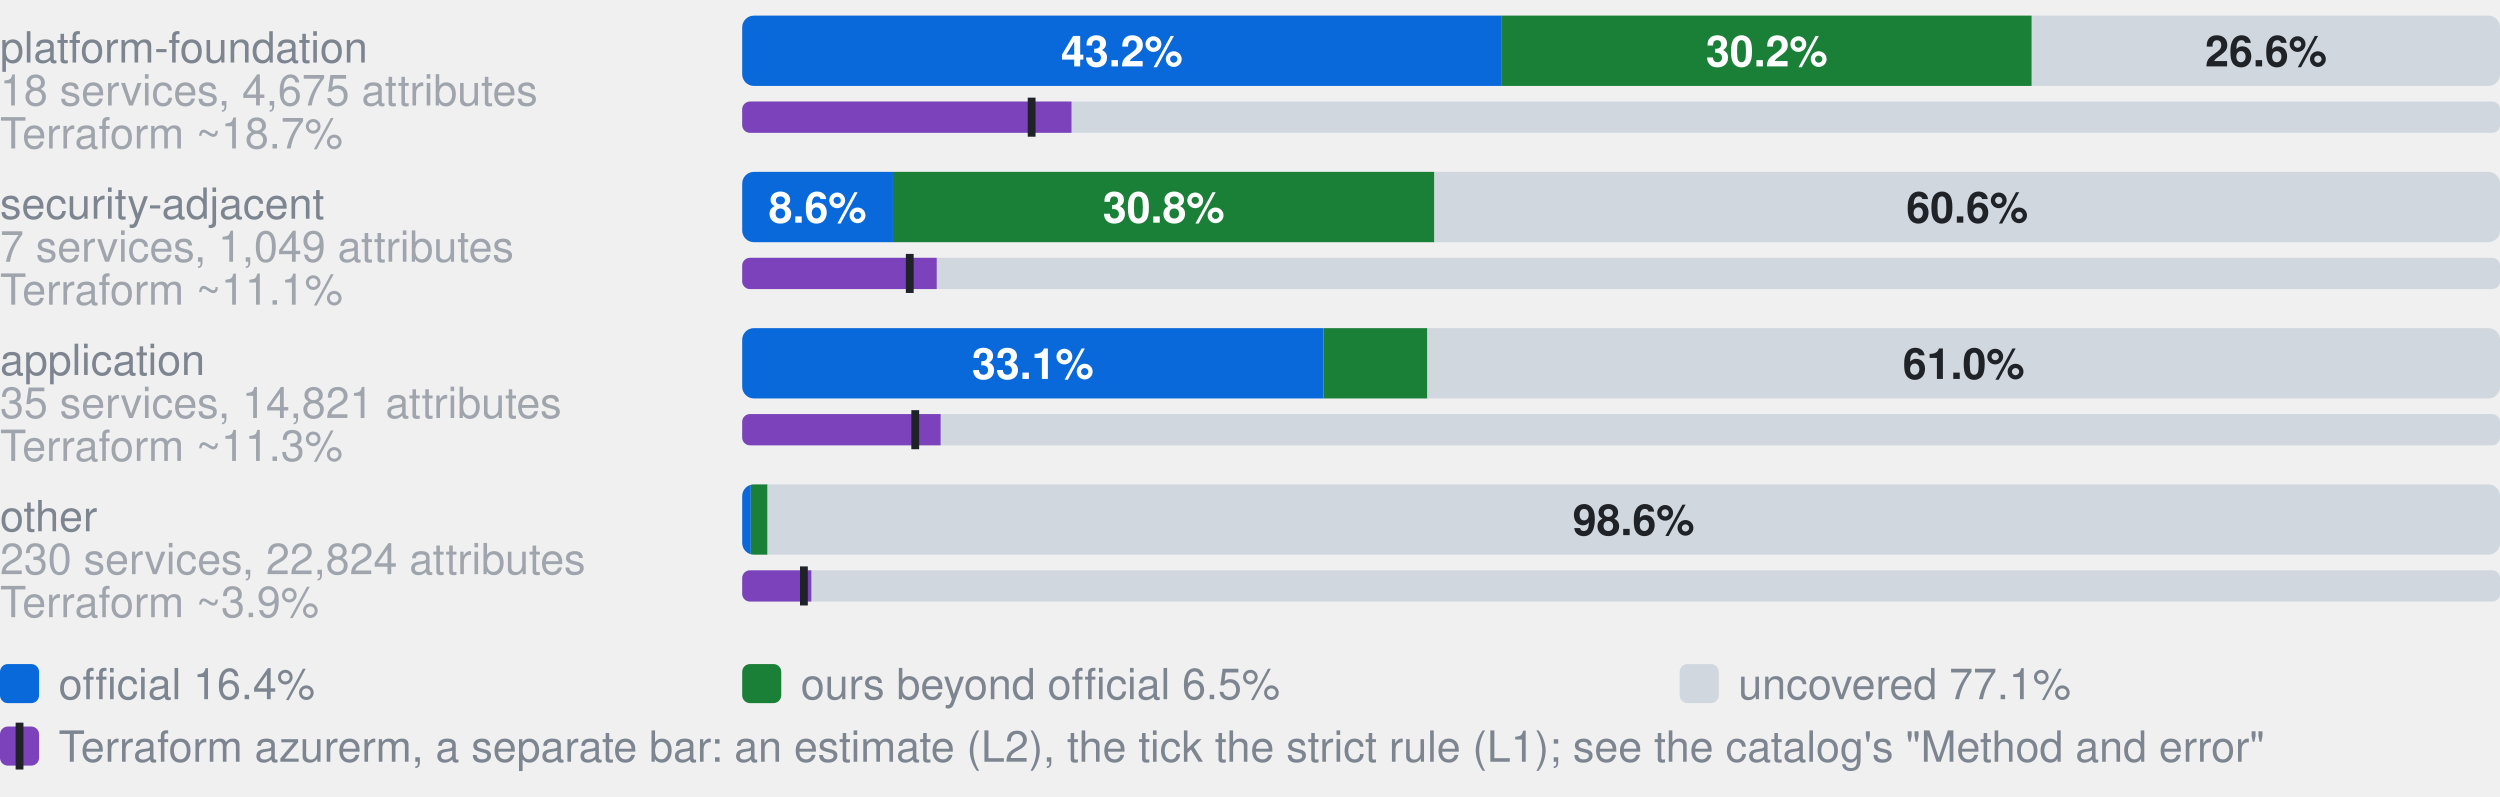
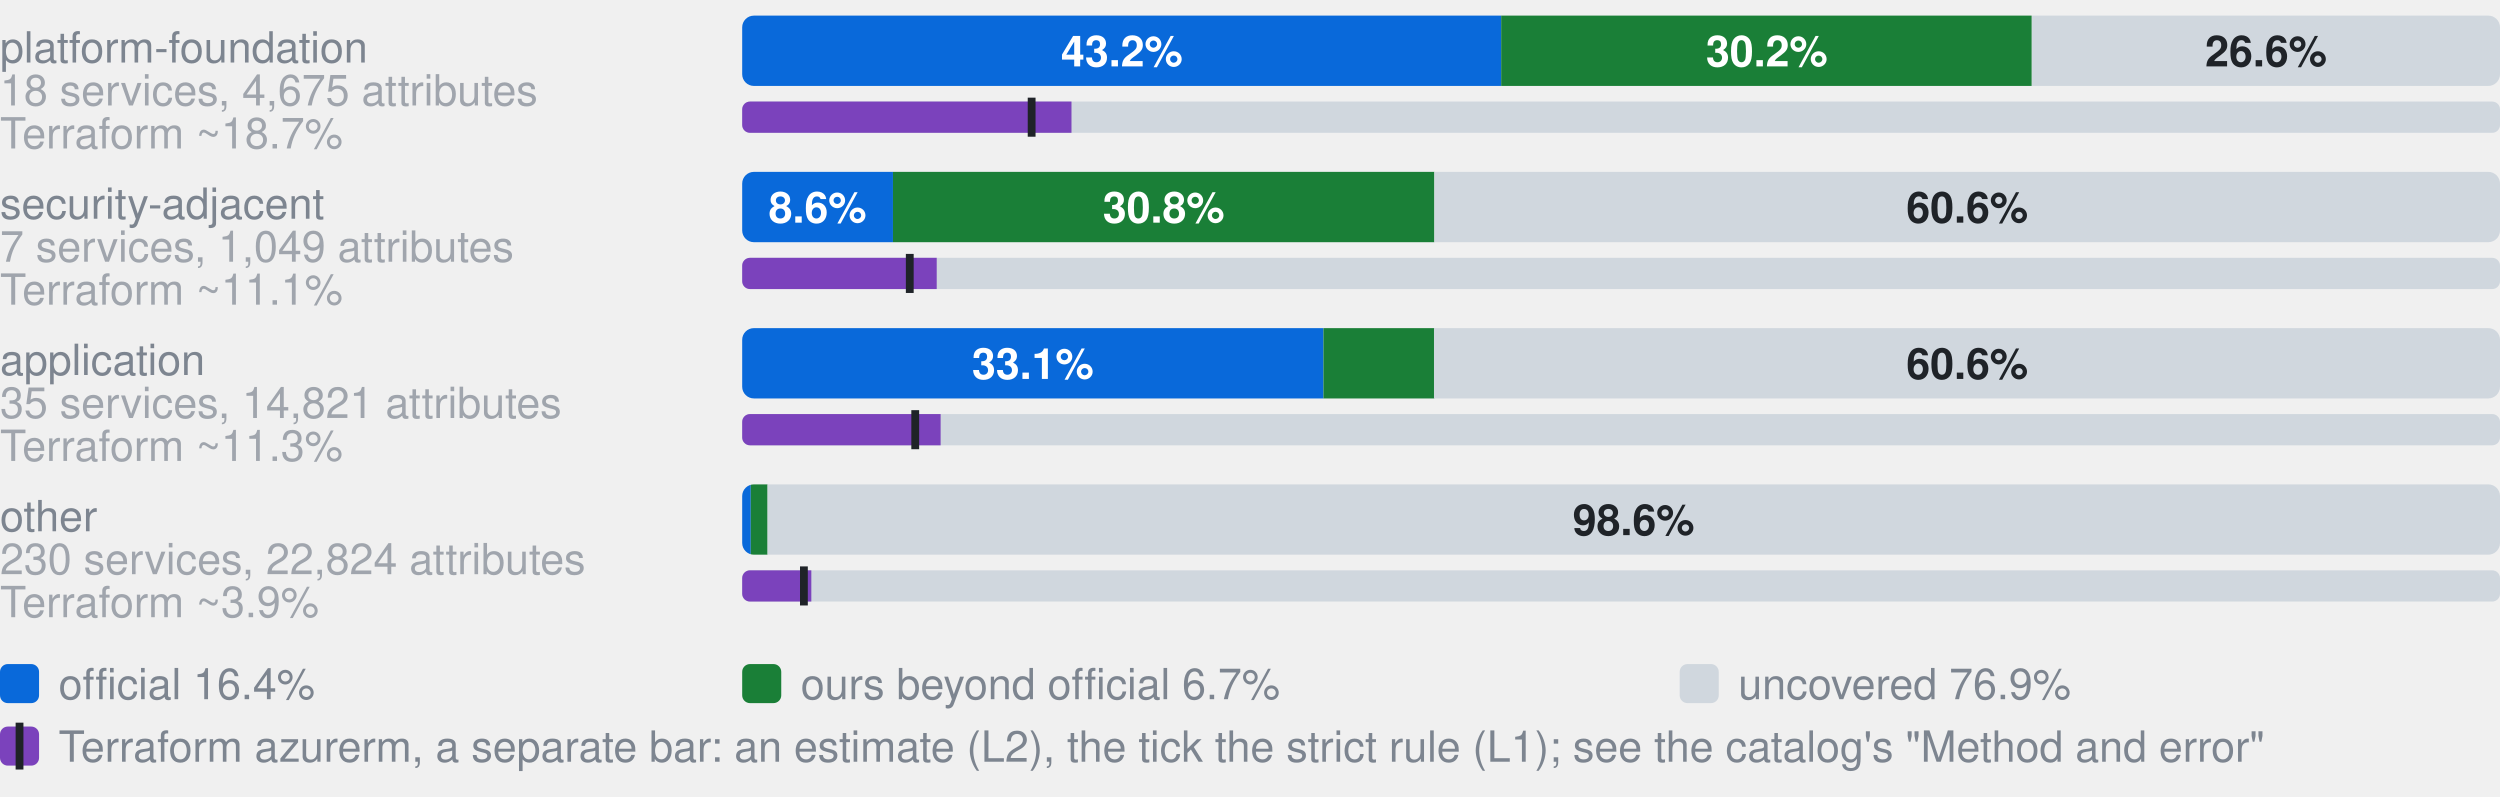
- <svg xmlns="http://www.w3.org/2000/svg" width="640" height="204" viewBox="0 0 640 204" role="img" aria-label="Coverage by category. platform-foundation, 18 services, 4,675 attributes: 43.2% official, 30.2% ours beyond official, 26.6% uncovered, of 4675 attributes; Terraform azurerm, an estimate: 18.7% (L2), 16.5% by the strict rule (L1); security-adjacent, 7 services, 1,049 attributes: 8.6% official, 30.8% ours beyond official, 60.6% uncovered, of 1049 attributes; Terraform azurerm, an estimate: 11.1% (L2), 9.5% by the strict rule (L1); application, 35 services, 14,821 attributes: 33.1% official, 5.9% ours beyond official, 61.0% uncovered, of 14821 attributes; Terraform azurerm, an estimate: 11.3% (L2), 9.8% by the strict rule (L1); other, 230 services, 22,824 attributes: 0.5% official, 1.0% ours beyond official, 98.6% uncovered, of 22824 attributes; Terraform azurerm, an estimate: 3.9% (L2), 3.5% by the strict rule (L1)">
+ <svg xmlns="http://www.w3.org/2000/svg" width="640" height="204" viewBox="0 0 640 204" role="img" aria-label="Coverage by category. platform-foundation, 18 services, 4,675 attributes: 43.2% official, 30.2% ours beyond official, 26.6% uncovered, of 4675 attributes; Terraform azurerm, an estimate: 18.7% (L2), 16.5% by the strict rule (L1); security-adjacent, 7 services, 1,049 attributes: 8.6% official, 30.8% ours beyond official, 60.6% uncovered, of 1049 attributes; Terraform azurerm, an estimate: 11.1% (L2), 9.5% by the strict rule (L1); application, 35 services, 14,821 attributes: 33.1% official, 6.3% ours beyond official, 60.6% uncovered, of 14821 attributes; Terraform azurerm, an estimate: 11.3% (L2), 9.8% by the strict rule (L1); other, 230 services, 22,824 attributes: 0.5% official, 1.0% ours beyond official, 98.6% uncovered, of 22824 attributes; Terraform azurerm, an estimate: 3.9% (L2), 3.5% by the strict rule (L1)">
  <style>text{font-family:-apple-system,BlinkMacSystemFont,"Segoe UI",Helvetica,Arial,sans-serif}.s{font-size:11px;font-weight:600}.t{font-size:11px;fill:#7d8590}.h{font-size:12px;font-weight:600;fill:#7d8590}</style>
  <text x="0" y="16.0" class="t">platform-foundation</text>
  <text x="0" y="27.0" class="t" opacity="0.7">18 services, 4,675 attributes</text>
  <clipPath id="g0">
    <rect x="190.0" y="4.0" width="450.0" height="18.0" rx="3" />
  </clipPath>
  <g clip-path="url(#g0)">
    <rect x="190.0" y="4.0" width="194.3" height="18.0" fill="#0969da" />
    <rect x="384.3" y="4.0" width="135.8" height="18.0" fill="#1a7f37" />
    <rect x="520.2" y="4.0" width="119.8" height="18.0" fill="#d0d7de" />
  </g>
  <text x="287.2" y="17.0" text-anchor="middle" fill="#fff" class="s">43.2%</text>
  <text x="452.3" y="17.0" text-anchor="middle" fill="#fff" class="s">30.2%</text>
  <text x="580.1" y="17.0" text-anchor="middle" fill="#1f2328" class="s">26.6%</text>
  <text x="0" y="38.0" class="t" opacity="0.7">Terraform ~18.7%</text>
  <clipPath id="t0">
    <rect x="190.0" y="26.0" width="450.0" height="8.0" rx="2" />
  </clipPath>
  <g clip-path="url(#t0)">
    <rect x="190.0" y="26.0" width="450.0" height="8.0" fill="#d0d7de" />
    <rect x="190.0" y="26.0" width="84.3" height="8.0" fill="#7b42bc" />
  </g>
  <rect x="263.1" y="25.0" width="2" height="10.0" fill="#1f2328" />
  <text x="0" y="56.0" class="t">security-adjacent</text>
  <text x="0" y="67.0" class="t" opacity="0.7">7 services, 1,049 attributes</text>
  <clipPath id="g1">
    <rect x="190.0" y="44.0" width="450.0" height="18.0" rx="3" />
  </clipPath>
  <g clip-path="url(#g1)">
    <rect x="190.0" y="44.0" width="38.6" height="18.0" fill="#0969da" />
    <rect x="228.6" y="44.0" width="138.6" height="18.0" fill="#1a7f37" />
    <rect x="367.2" y="44.0" width="272.8" height="18.0" fill="#d0d7de" />
  </g>
  <text x="209.3" y="57.0" text-anchor="middle" fill="#fff" class="s">8.6%</text>
  <text x="297.9" y="57.0" text-anchor="middle" fill="#fff" class="s">30.8%</text>
  <text x="503.6" y="57.0" text-anchor="middle" fill="#1f2328" class="s">60.6%</text>
  <text x="0" y="78.0" class="t" opacity="0.7">Terraform ~11.1%</text>
  <clipPath id="t1">
    <rect x="190.0" y="66.0" width="450.0" height="8.0" rx="2" />
  </clipPath>
  <g clip-path="url(#t1)">
    <rect x="190.0" y="66.0" width="450.0" height="8.0" fill="#d0d7de" />
    <rect x="190.0" y="66.0" width="49.8" height="8.0" fill="#7b42bc" />
  </g>
  <rect x="231.9" y="65.0" width="2" height="10.0" fill="#1f2328" />
  <text x="0" y="96.0" class="t">application</text>
  <text x="0" y="107.0" class="t" opacity="0.7">35 services, 14,821 attributes</text>
  <clipPath id="g2">
    <rect x="190.0" y="84.0" width="450.0" height="18.0" rx="3" />
  </clipPath>
  <g clip-path="url(#g2)">
    <rect x="190.0" y="84.0" width="148.8" height="18.0" fill="#0969da" />
-     <rect x="338.8" y="84.0" width="26.6" height="18.0" fill="#1a7f37" />
-     <rect x="365.4" y="84.0" width="274.6" height="18.0" fill="#d0d7de" />
+     <rect x="338.8" y="84.0" width="28.4" height="18.0" fill="#1a7f37" />
+     <rect x="367.1" y="84.0" width="272.9" height="18.0" fill="#d0d7de" />
  </g>
  <text x="264.4" y="97.0" text-anchor="middle" fill="#fff" class="s">33.1%</text>
-   <text x="502.7" y="97.0" text-anchor="middle" fill="#1f2328" class="s">61.0%</text>
+   <text x="503.6" y="97.0" text-anchor="middle" fill="#1f2328" class="s">60.6%</text>
  <text x="0" y="118.0" class="t" opacity="0.7">Terraform ~11.3%</text>
  <clipPath id="t2">
    <rect x="190.0" y="106.0" width="450.0" height="8.0" rx="2" />
  </clipPath>
  <g clip-path="url(#t2)">
    <rect x="190.0" y="106.0" width="450.0" height="8.0" fill="#d0d7de" />
    <rect x="190.0" y="106.0" width="50.8" height="8.0" fill="#7b42bc" />
  </g>
  <rect x="233.3" y="105.0" width="2" height="10.0" fill="#1f2328" />
  <text x="0" y="136.0" class="t">other</text>
  <text x="0" y="147.0" class="t" opacity="0.7">230 services, 22,824 attributes</text>
  <clipPath id="g3">
    <rect x="190.0" y="124.0" width="450.0" height="18.0" rx="3" />
  </clipPath>
  <g clip-path="url(#g3)">
    <rect x="190.0" y="124.0" width="2.2" height="18.0" fill="#0969da" />
    <rect x="192.2" y="124.0" width="4.3" height="18.0" fill="#1a7f37" />
    <rect x="196.5" y="124.0" width="443.5" height="18.0" fill="#d0d7de" />
  </g>
  <text x="418.2" y="137.0" text-anchor="middle" fill="#1f2328" class="s">98.6%</text>
  <text x="0" y="158.0" class="t" opacity="0.7">Terraform ~3.9%</text>
  <clipPath id="t3">
    <rect x="190.0" y="146.0" width="450.0" height="8.0" rx="2" />
  </clipPath>
  <g clip-path="url(#t3)">
    <rect x="190.0" y="146.0" width="450.0" height="8.0" fill="#d0d7de" />
    <rect x="190.0" y="146.0" width="17.7" height="8.0" fill="#7b42bc" />
  </g>
  <rect x="204.8" y="145.0" width="2" height="10.0" fill="#1f2328" />
  <rect x="0" y="170" width="10" height="10" rx="2" fill="#0969da" />
  <text x="15" y="179" class="t">official 16.4%</text>
  <rect x="190" y="170" width="10" height="10" rx="2" fill="#1a7f37" />
-   <text x="205" y="179" class="t">ours beyond official 6.5%</text>
+   <text x="205" y="179" class="t">ours beyond official 6.7%</text>
  <rect x="430" y="170" width="10" height="10" rx="2" fill="#d0d7de" />
-   <text x="445" y="179" class="t">uncovered 77.1%</text>
+   <text x="445" y="179" class="t">uncovered 76.9%</text>
  <rect x="0" y="186" width="10" height="10" rx="2" fill="#7b42bc" />
  <rect x="4" y="185" width="2" height="12" fill="#1f2328" />
  <text x="15" y="195" class="t">Terraform azurerm, a separate bar: an estimate (L2), the tick the strict rule (L1); see the catalog's "Method and error"</text>
</svg>
